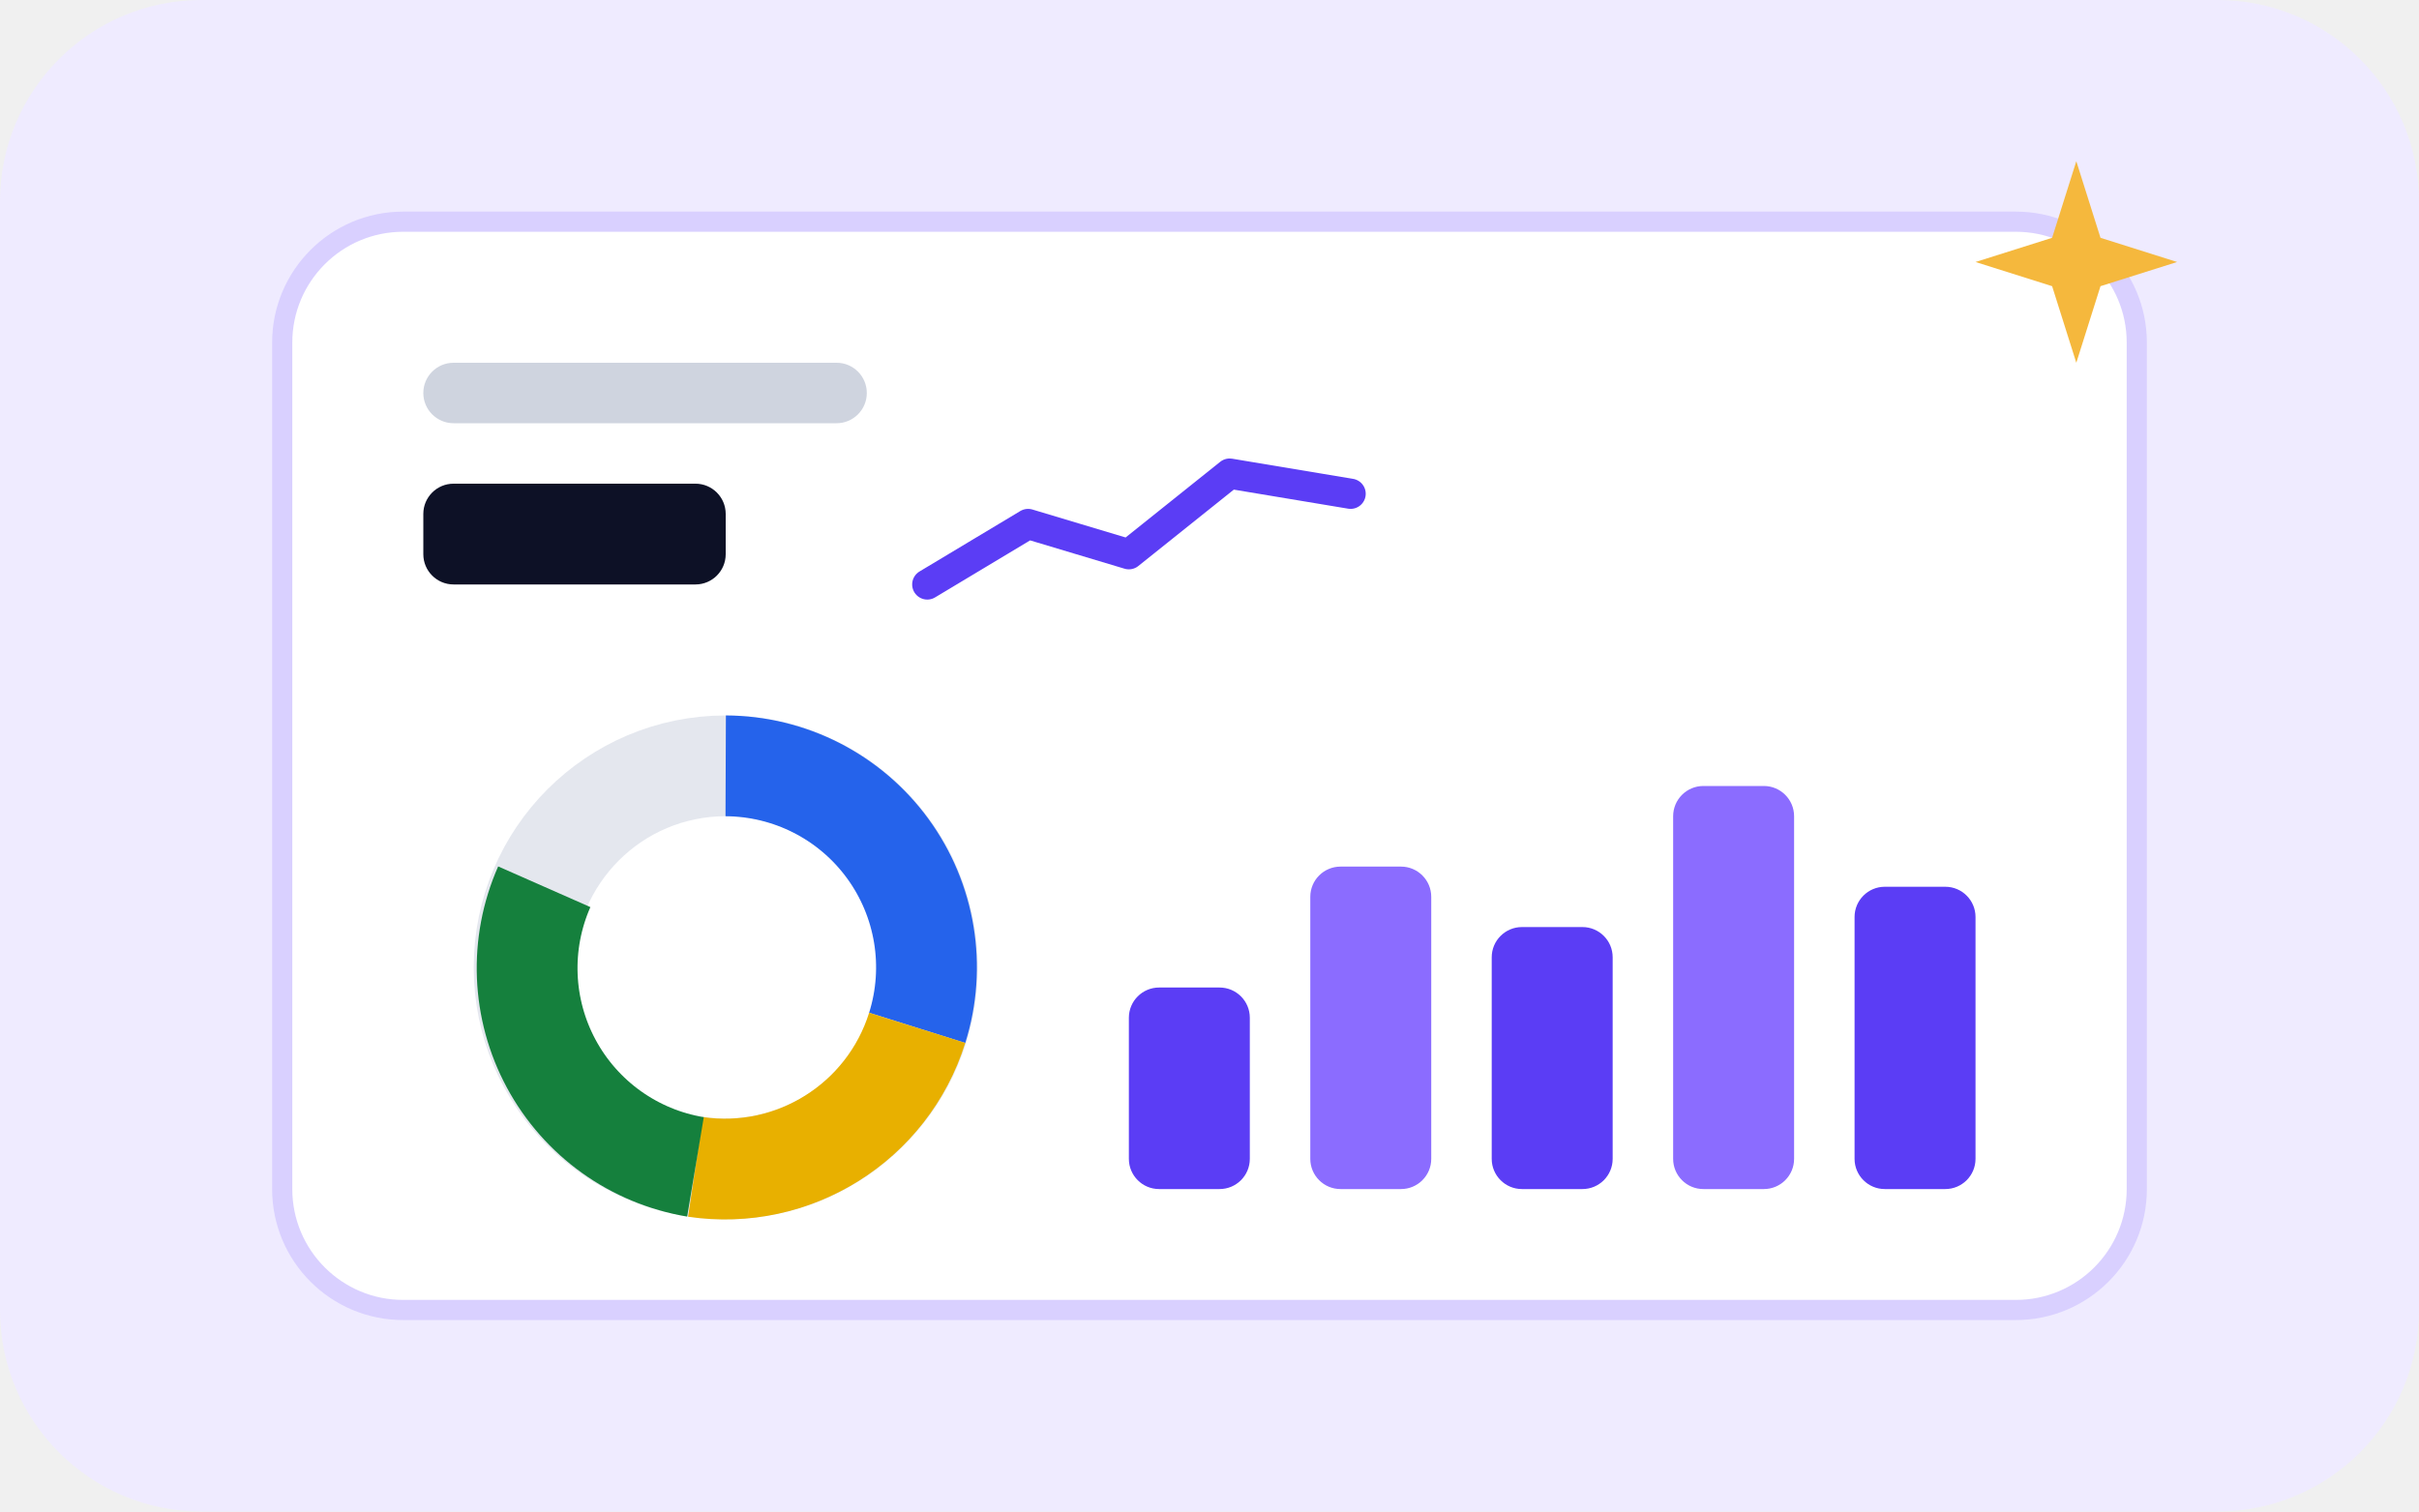
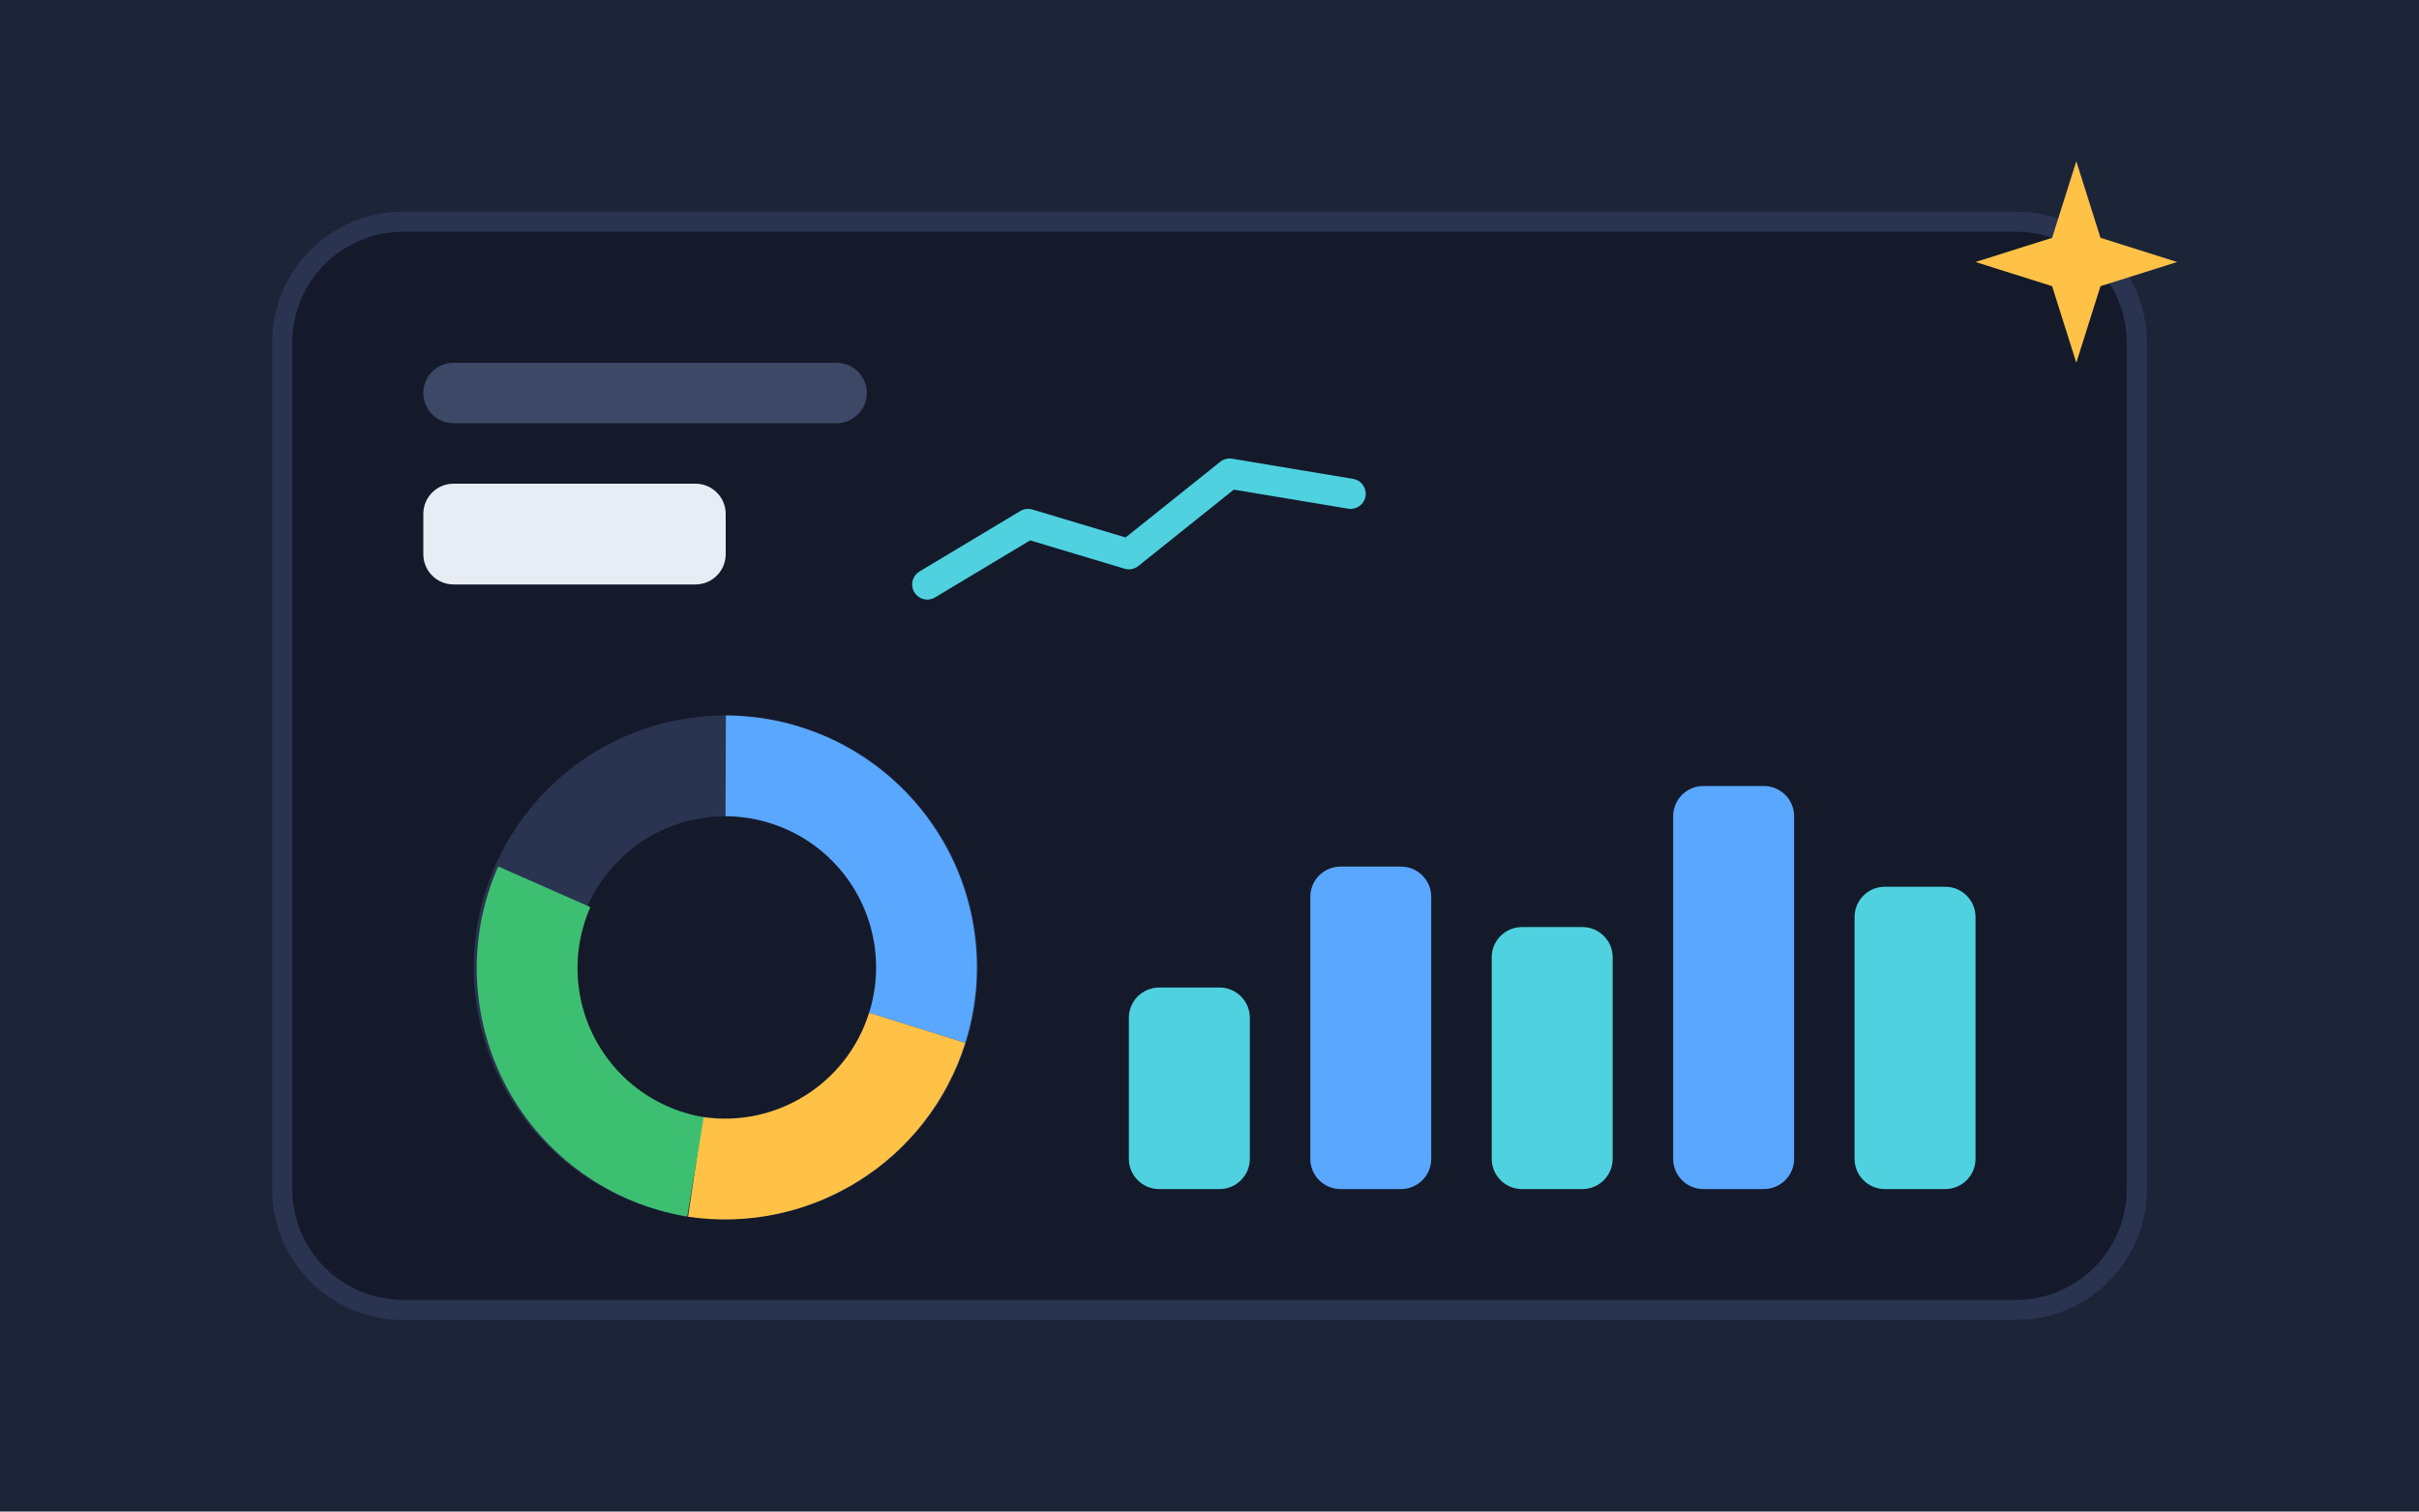
<svg xmlns="http://www.w3.org/2000/svg" viewBox="0 0 240 150" fill="none">
-   <rect width="240" height="150" rx="20" fill="#EFEBFF" />
-   <rect x="28" y="22" width="184" height="108" rx="12" fill="#fff" stroke="#D9D0FF" stroke-width="2" />
-   <rect x="42" y="36" width="44" height="6" rx="3" fill="#CFD4DF" />
-   <rect x="42" y="48" width="30" height="10" rx="3" fill="#0D1126" />
-   <path d="M92 58l10-6 10 3 10-8 12 2" stroke="#5B3DF5" stroke-width="3" stroke-linecap="round" stroke-linejoin="round" />
-   <circle cx="72" cy="96" r="20" stroke="#E4E7EE" stroke-width="10" />
-   <path d="M72 76a20 20 0 0 1 19 26" stroke="#2563EB" stroke-width="10" />
-   <path d="M91 102a20 20 0 0 1-22 13.8" stroke="#E8B000" stroke-width="10" />
-   <path d="M69 115.8A20 20 0 0 1 54 88" stroke="#15803D" stroke-width="10" />
-   <rect x="112" y="98" width="12" height="20" rx="3" fill="#5B3DF5" />
-   <rect x="130" y="86" width="12" height="32" rx="3" fill="#8B6CFF" />
-   <rect x="148" y="92" width="12" height="26" rx="3" fill="#5B3DF5" />
-   <rect x="166" y="78" width="12" height="40" rx="3" fill="#8B6CFF" />
-   <rect x="184" y="88" width="12" height="30" rx="3" fill="#5B3DF5" />
-   <g transform="translate(206 26)" fill="#F5B83D">
+   <rect width="240" height="150" fill="#1C2438" />
+   <rect x="28" y="22" width="184" height="108" rx="12" fill="#141A2A" stroke="#2A3350" stroke-width="2" />
+   <rect x="42" y="36" width="44" height="6" rx="3" fill="#3D4866" />
+   <rect x="42" y="48" width="30" height="10" rx="3" fill="#E8ECF4" />
+   <path d="M92 58l10-6 10 3 10-8 12 2" stroke="#4FD1E0" stroke-width="3" stroke-linecap="round" stroke-linejoin="round" />
+   <circle cx="72" cy="96" r="20" stroke="#2A3350" stroke-width="10" />
+   <path d="M72 76a20 20 0 0 1 19 26" stroke="#5AA7FF" stroke-width="10" />
+   <path d="M91 102a20 20 0 0 1-22 13.8" stroke="#FFC247" stroke-width="10" />
+   <path d="M69 115.8A20 20 0 0 1 54 88" stroke="#3DBF72" stroke-width="10" />
+   <rect x="112" y="98" width="12" height="20" rx="3" fill="#4FD1E0" />
+   <rect x="130" y="86" width="12" height="32" rx="3" fill="#5AA7FF" />
+   <rect x="148" y="92" width="12" height="26" rx="3" fill="#4FD1E0" />
+   <rect x="166" y="78" width="12" height="40" rx="3" fill="#5AA7FF" />
+   <rect x="184" y="88" width="12" height="30" rx="3" fill="#4FD1E0" />
+   <g transform="translate(206 26)" fill="#FFC247">
    <path d="M0-10 2.4-2.4 10 0 2.4 2.4 0 10-2.4 2.4-10 0-2.4-2.4z" />
  </g>
</svg>
